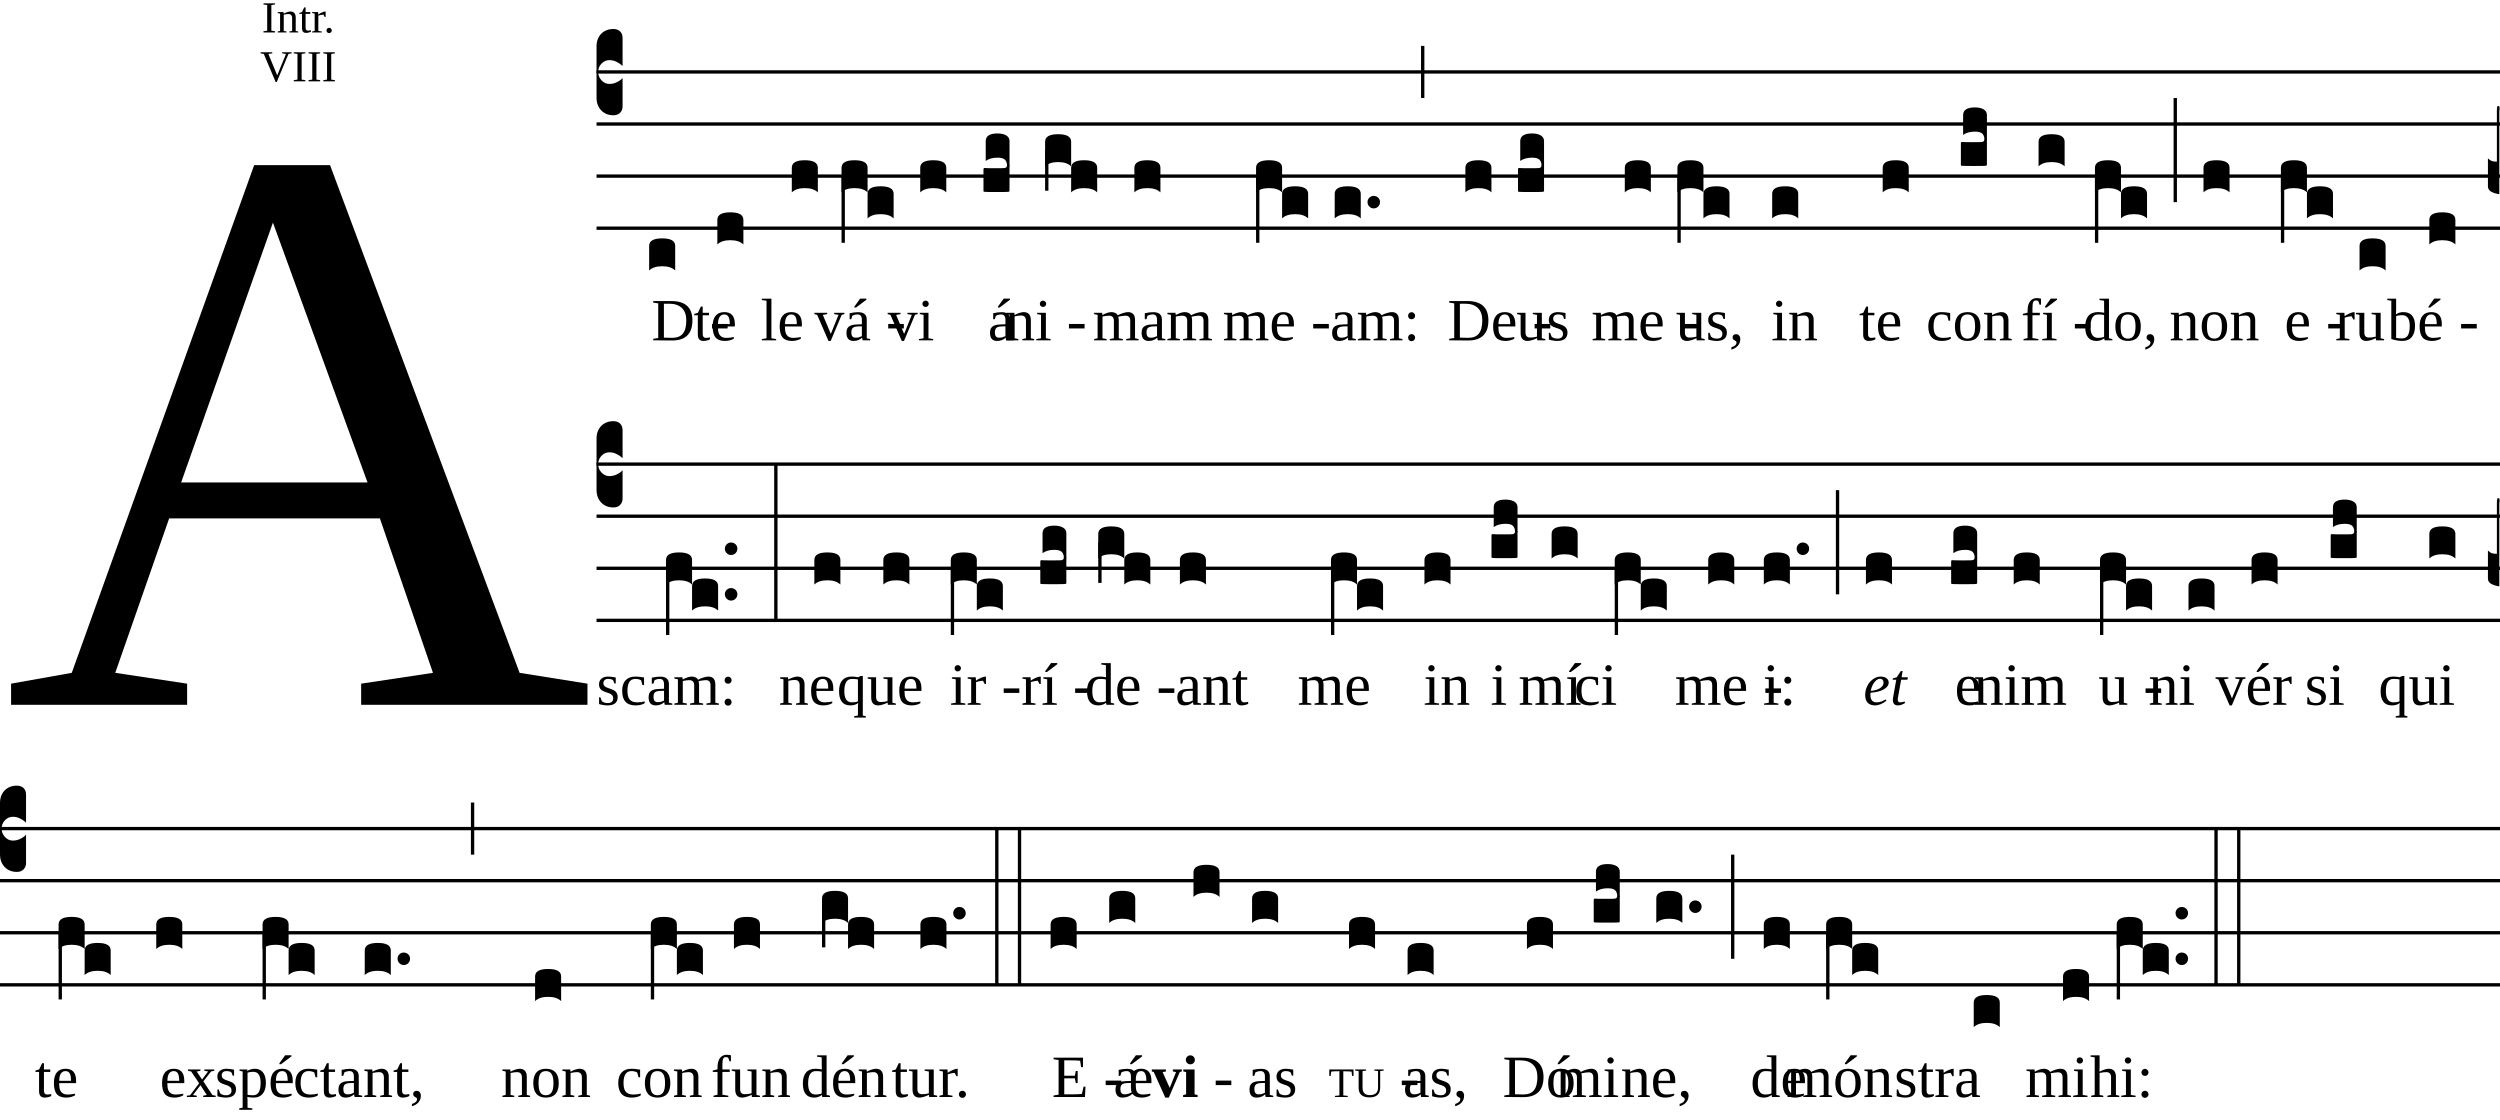
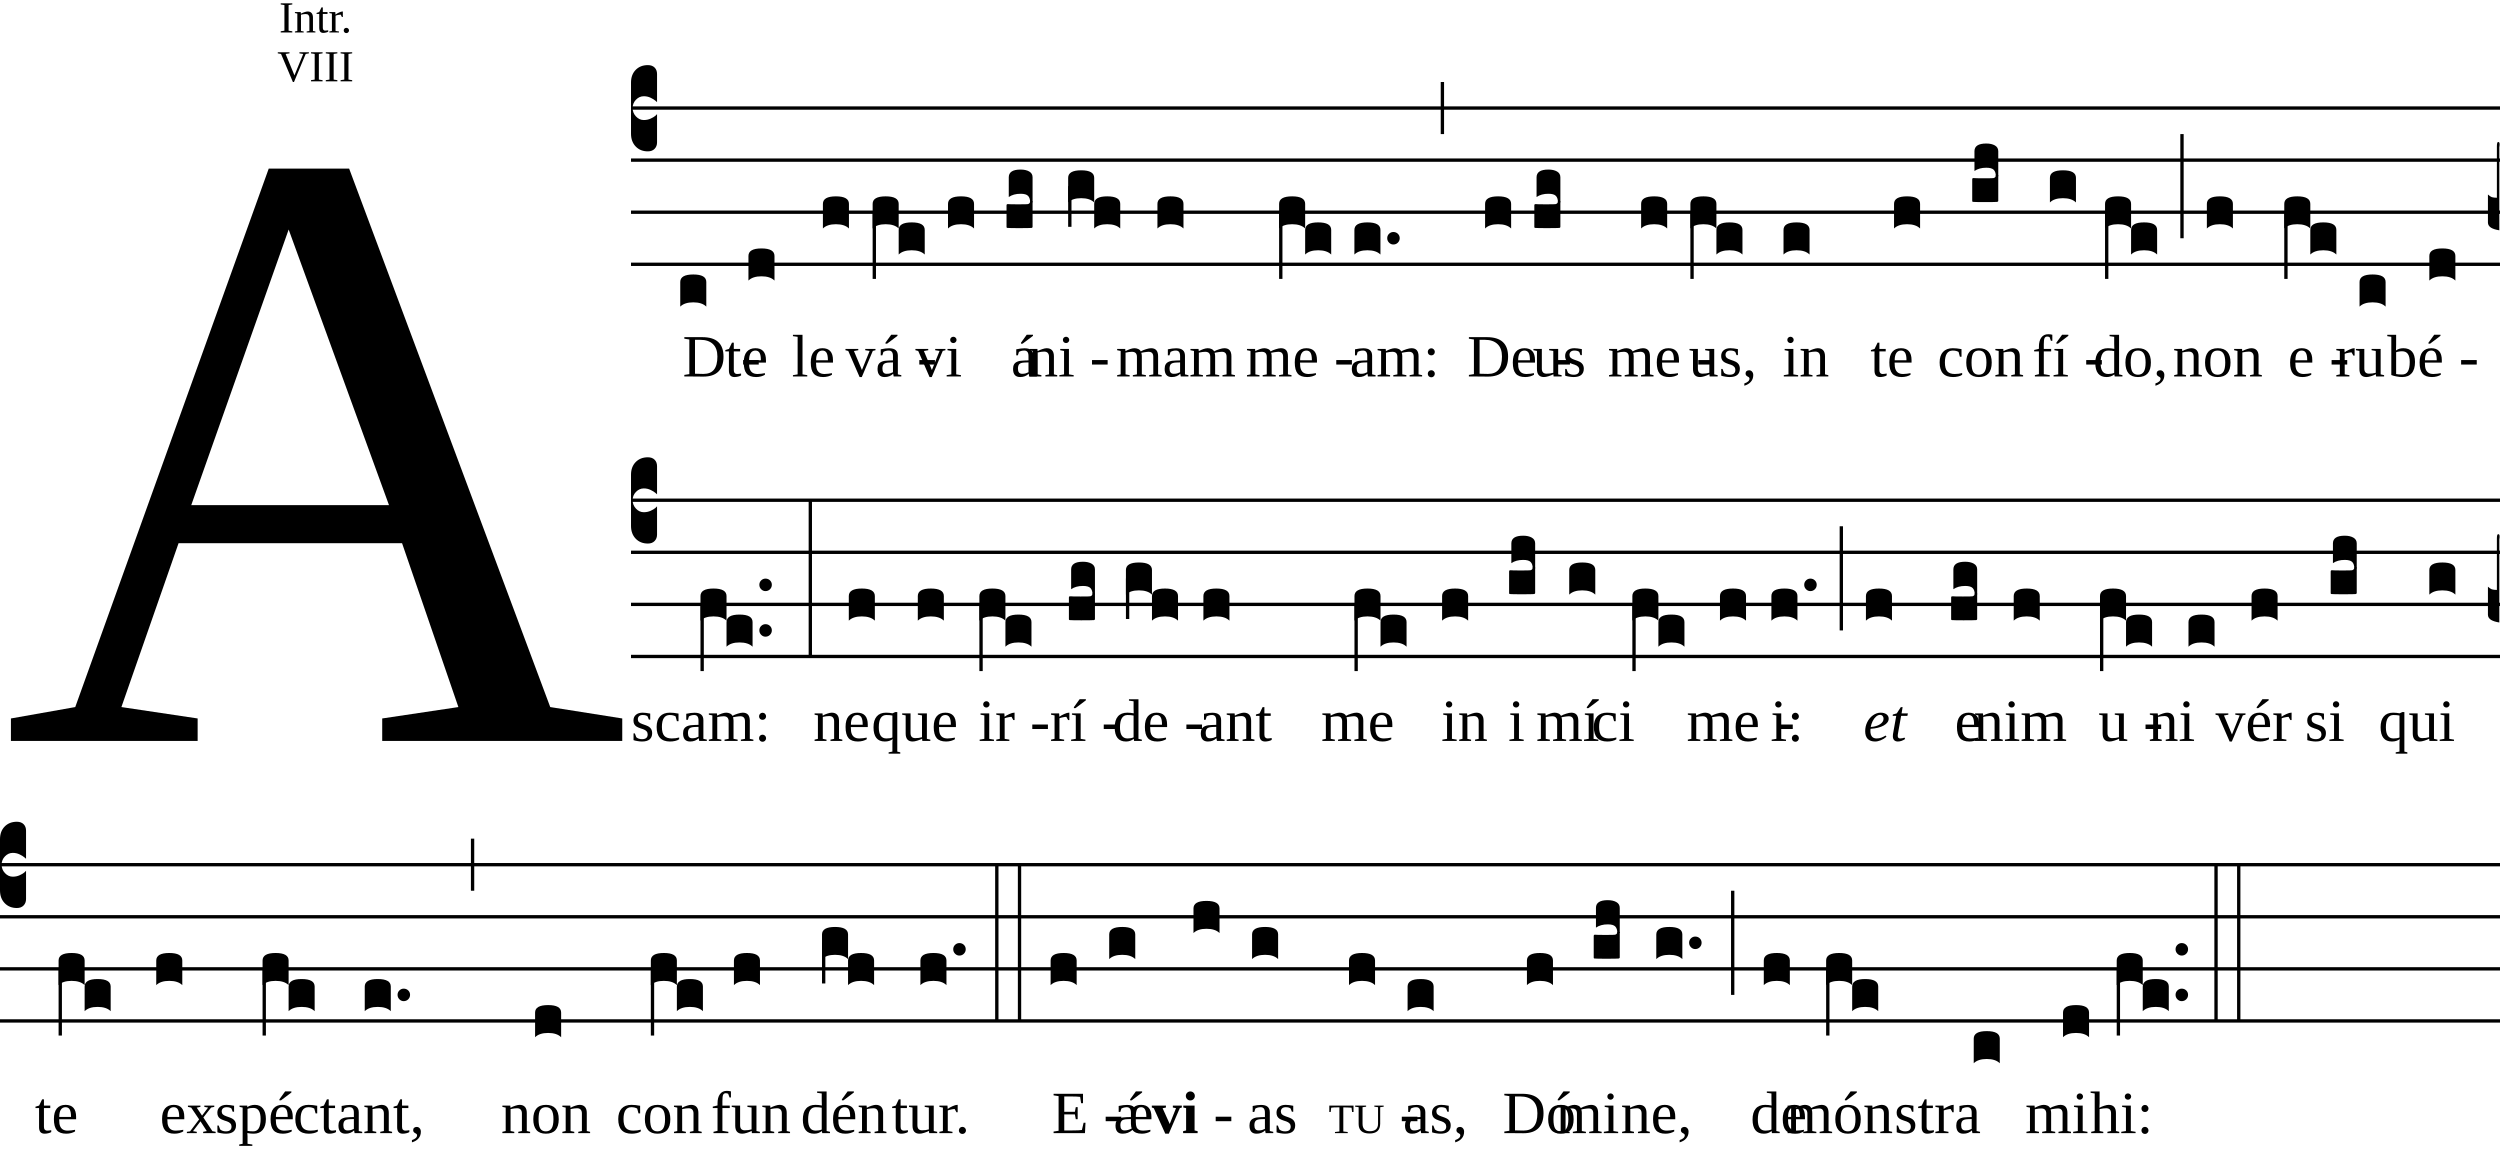
- <svg xmlns="http://www.w3.org/2000/svg" xmlns:xlink="http://www.w3.org/1999/xlink" version="1.1" class="Exsurge ChantScore" width="600" height="268.608" viewBox="0 0 600 268.608">
+ <svg xmlns="http://www.w3.org/2000/svg" xmlns:xlink="http://www.w3.org/1999/xlink" version="1.1" class="Exsurge ChantScore" width="600" height="277.273" viewBox="0 0 600 277.273">
  <g>
    <defs>
      <g id="Mora" class="glyph" transform="scale(0.0625)">
        <path d="M47.478-24c6.957 0 12.793 2.288 17.49 6.883C69.662-12.52 72-6.904 72-.267c0 6.64-2.337 12.352-7.033 17.118C60.27 21.618 54.435 24 47.477 24c-6.26 0-11.748-2.383-16.444-7.15C26.337 12.086 24 6.374 24-.265c0-6.638 2.337-12.255 7.033-16.85C35.73-21.713 41.217-24 47.478-24z">
</path>
      </g>
      <g id="PunctumQuadratum" class="glyph" transform="scale(0.0625)">
        <path d="M0-60.906c33.333 0 50 9.635 50 28.906v94.53C39.062 51.595 22.396 46.126 0 46.126s-39.063 5.47-50 16.406V-32c0-19.27 16.667-28.906 50-28.906z">
</path>
      </g>
      <g id="PodatusLowerShort" class="glyph" transform="scale(0.0625)">
        <path d="M-4.688-30.28c22.396 0 34.636-.262 36.72-.782 5.728-1.563 8.593-5.21 8.593-10.938H50v97.656c0 2.604-1.302 4.167-3.906 4.688-5.21.52-21.355.78-48.438.78-23.958 0-38.54-.26-43.75-.78-2.604 0-3.906-1.302-3.906-3.906v-82.032c0-3.646 1.302-5.468 3.906-5.468h2.344c2.604.52 15.625.78 39.063.78z">
</path>
      </g>
      <g id="PodatusUpperShort" class="glyph" transform="scale(0.0625)">
        <path d="M-46.094-63.78c13.542 0 24.61 2.473 33.203 7.42C-4.298-51.41 0-43.99 0-34.093V62h-9.375c0-10.938-2.604-19.14-7.812-24.61-5.21-5.468-14.844-8.203-28.907-8.202-18.23 0-33.333 4.166-45.312 12.5v-75.782c0-19.79 15.104-29.687 45.312-29.687z">
</path>
      </g>
      <g id="DoClef" class="glyph" transform="scale(0.0625)">
        <path d="M0 98.406V-97.688C0-118 5.99-134.275 17.97-146.516c11.978-12.24 27.603-18.36 46.874-18.36 10.937 0 19.53 3.126 25.78 9.376s9.376 14.583 9.376 25v107.813l-6.25-5.47c-4.167-3.645-10.287-7.42-18.36-11.327-8.072-3.907-16.796-5.86-26.17-5.86-11.46 0-21.486 4.427-30.08 13.282-8.593 8.854-12.89 19.53-12.89 32.03s4.297 23.308 12.89 32.423c8.594 9.115 18.62 13.672 30.08 13.672 9.374 0 18.098-1.822 26.17-5.468 8.073-3.646 14.193-7.292 18.36-10.938l6.25-6.25V132c0 9.896-3.125 18.1-9.375 24.61-6.25 6.51-14.844 9.765-25.78 9.765-19.272 0-34.897-6.25-46.876-18.75C5.99 135.125 0 118.72 0 98.405z">
</path>
      </g>
      <g id="CustosLong" class="glyph" transform="scale(0.0625)">
        <path d="M39.063-269.562c5.73-.52 7.29 6.25 4.687 20.312V69.5c-13.542-2.083-24.22-5.47-32.03-10.156C3.905 54.134 0 47.624 0 39.812V-68c5.73 5.208 10.677 8.594 14.844 10.156 5.73 1.563 12.24 2.344 19.53 2.344v-196.875c0-11.458 1.563-17.187 4.688-17.187z">
</path>
      </g>
+       <g id="CustosShort" class="glyph" transform="scale(0.0625)">
+         <path d="M34.375-188.125c0-8.333 1.563-12.24 4.688-11.72 3.125.522 4.687 7.033 4.687 19.532v250c-13.542-2.083-24.22-5.468-32.03-10.156C3.905 54.324 0 47.813 0 40V-67.813c5.73 5.21 10.677 8.594 14.844 10.157 5.73 1.562 12.24 2.344 19.53 2.343v-132.812z">
+ </path>
+       </g>
      <style>svg.Exsurge .supertitle{fill:#000;font-family:Fake-{};font-size:18.667px;font-kerning:normal}svg.Exsurge .title{fill:#000;font-family:Fake-{};font-size:24px;font-kerning:normal}svg.Exsurge .subtitle{fill:#000;font-family:Fake-{};font-size:16px;font-kerning:normal}svg.Exsurge .textLeftRight{fill:#000;font-family:Fake-{};font-size:14.4px;font-kerning:normal}svg.Exsurge .annotation{fill:#000;font-family:Fake-{};font-size:10.667px;font-kerning:normal}svg.Exsurge .dropCap{fill:#000;font-family:Fake-{};font-size:64px;font-kerning:normal}svg.Exsurge .aboveLinesText{fill:#000;font-family:Fake-{};font-size:16px;font-kerning:normal}svg.Exsurge .choralSign{fill:#000;font-family:Fake-{};font-size:9.375px;font-kerning:normal}svg.Exsurge .lyric{fill:#000;font-family:Fake-{};font-size:14.4px;font-kerning:normal}svg.Exsurge .translation{fill:#000;font-family:Fake-{};font-size:12px;font-kerning:normal}</style>
    </defs>
    <g class="Titles">
</g>
-     <g class="chantLine" transform="translate(0,61.01499)" element-index="0">
+     <g class="chantLine" transform="translate(0,69.68)" element-index="0">
      <g class="staffLines">
-         <line x1="143.17" y1="-43.75" x2="600" y2="-43.75" stroke="#000" stroke-width="0.8" class="staffLine">
- </line>
-         <line x1="143.17" y1="-31.25" x2="600" y2="-31.25" stroke="#000" stroke-width="0.8" class="staffLine">
- </line>
-         <line x1="143.17" y1="-18.75" x2="600" y2="-18.75" stroke="#000" stroke-width="0.8" class="staffLine">
- </line>
-         <line x1="143.17" y1="-6.25" x2="600" y2="-6.25" stroke="#000" stroke-width="0.8" class="staffLine">
- </line>
-       </g>
-       <text source-index="5" x="71.585" y="108.142" class="dropCap" text-anchor="middle" style="font-size: 196.201px;">
+         <line x1="151.442" y1="-43.75" x2="600" y2="-43.75" stroke="#000" stroke-width="0.8" class="staffLine">
+ </line>
+         <line x1="151.442" y1="-31.25" x2="600" y2="-31.25" stroke="#000" stroke-width="0.8" class="staffLine">
+ </line>
+         <line x1="151.442" y1="-18.75" x2="600" y2="-18.75" stroke="#000" stroke-width="0.8" class="staffLine">
+ </line>
+         <line x1="151.442" y1="-6.25" x2="600" y2="-6.25" stroke="#000" stroke-width="0.8" class="staffLine">
+ </line>
+       </g>
+       <text source-index="5" x="75.721" y="108.142" class="dropCap" text-anchor="middle" style="font-size: 208.071px;">
        <tspan source-index="0" style="">A</tspan>
      </text>
-       <text x="71.585" y="-53.228" class="annotation" text-anchor="middle" style="">
+       <text x="75.721" y="-61.893" class="annotation" text-anchor="middle" style="">
        <tspan source-index="0" style="">Intr.</tspan>
      </text>
-       <text x="71.585" y="-41.495" class="annotation" text-anchor="middle" style="">
+       <text x="75.721" y="-50.16" class="annotation" text-anchor="middle" style="">
        <tspan source-index="0" style="">VIII</tspan>
      </text>
-       <g class="ChantNotationElement DoClef" transform="translate(143.1701,0)">
+       <g class="ChantNotationElement DoClef" transform="translate(151.4417,0)">
        <use xlink:href="#DoClef" class="" source-index="1" element-index="-1" x="0" y="-43.75">
</use>
      </g>
-       <g class="ChantNotationElement Punctum" transform="translate(155.7968,0)">
+       <g class="ChantNotationElement Punctum" transform="translate(163.2612,0)">
        <text source-index="6" x="0.555" y="20.67" class="lyric" text-anchor="start" style="">
          <tspan source-index="0" style="">D</tspan>
          <tspan source-index="0" style="">-</tspan>
        </text>
        <use xlink:href="#PunctumQuadratum" class=" note" source-index="8" element-index="0" id="note-1" x="3.125" y="0">
</use>
      </g>
-       <g class="ChantNotationElement Punctum" transform="translate(172.1624,0)">
+       <g class="ChantNotationElement Punctum" transform="translate(179.6268,0)">
        <text source-index="10" x="-5.688" y="20.67" class="lyric" text-anchor="start" style="">
          <tspan source-index="0" style="">te</tspan>
        </text>
        <use xlink:href="#PunctumQuadratum" class=" note" source-index="13" element-index="1" id="note-2" x="3.125" y="-6.25">
</use>
      </g>
-       <g class="ChantNotationElement Punctum" transform="translate(190.0328,0)">
+       <g class="ChantNotationElement Punctum" transform="translate(197.4972,0)">
        <text source-index="16" x="-7.473" y="20.67" class="lyric" text-anchor="start" style="">
          <tspan source-index="0" style="">le</tspan>
        </text>
        <use xlink:href="#PunctumQuadratum" class=" note" source-index="19" element-index="2" id="note-3" x="3.125" y="-18.75">
</use>
      </g>
-       <g class="ChantNotationElement Clivis" transform="translate(201.9704,0)">
+       <g class="ChantNotationElement Clivis" transform="translate(209.4348,0)">
        <text source-index="21" x="-6.523" y="20.67" class="lyric" text-anchor="start" style="">
          <tspan source-index="0" style="">vá</tspan>
          <tspan source-index="0" style="">-</tspan>
        </text>
        <rect x="0" y="-18.75" width="0.8" height="16.007" fill="#000" class="neumeLine">
</rect>
        <use xlink:href="#PunctumQuadratum" class=" note" source-index="24" element-index="3" id="note-4" x="3.125" y="-18.75">
</use>
        <use xlink:href="#PunctumQuadratum" class=" note" source-index="25" element-index="4" id="note-5" x="9.375" y="-12.5">
</use>
      </g>
-       <g class="ChantNotationElement Punctum" transform="translate(220.8573,0)">
+       <g class="ChantNotationElement Punctum" transform="translate(227.5205,0)">
        <text source-index="27" x="-7.819" y="20.67" class="lyric" text-anchor="start" style="">
          <tspan source-index="0" style="">vi</tspan>
        </text>
        <use xlink:href="#PunctumQuadratum" class=" note" source-index="30" element-index="5" id="note-6" x="3.125" y="-18.75">
</use>
      </g>
-       <g class="ChantNotationElement Podatus" transform="translate(236.0346,0)">
+       <g class="ChantNotationElement Podatus" transform="translate(241.5677,0)">
        <text source-index="33" x="1.066" y="20.67" class="lyric" text-anchor="start" style="">
          <tspan source-index="0" style="">á</tspan>
        </text>
        <use xlink:href="#PodatusLowerShort" class=" note" source-index="35" element-index="6" id="note-7" x="3.125" y="-18.75">
</use>
        <use xlink:href="#PodatusUpperShort" class=" note" source-index="36" element-index="7" id="note-8" x="6.25" y="-25">
</use>
      </g>
-       <g class="ChantNotationElement Clivis" transform="translate(250.8234,0)">
+       <g class="ChantNotationElement Clivis" transform="translate(256.3565,0)">
        <text source-index="38" x="-9.605" y="20.67" class="lyric" text-anchor="start" style="">
          <tspan source-index="0" style="">ni</tspan>
          <tspan source-index="0" style="">-</tspan>
        </text>
        <rect x="0" y="-25" width="0.8" height="9.757" fill="#000" class="neumeLine">
</rect>
        <use xlink:href="#PunctumQuadratum" class=" note" source-index="41" element-index="8" id="note-9" x="3.125" y="-25">
</use>
        <use xlink:href="#PunctumQuadratum" class=" note" source-index="42" element-index="9" id="note-10" x="9.375" y="-18.75">
</use>
      </g>
-       <g class="ChantNotationElement Punctum" transform="translate(272.2506,0)">
+       <g class="ChantNotationElement Punctum" transform="translate(277.7837,0)">
        <text source-index="44" x="-9.965" y="20.67" class="lyric" text-anchor="start" style="">
          <tspan source-index="0" style="">mam</tspan>
        </text>
        <use xlink:href="#PunctumQuadratum" class=" note" source-index="48" element-index="10" id="note-11" x="3.125" y="-18.75">
</use>
      </g>
-       <g class="ChantNotationElement Clivis" transform="translate(301.4538,0)">
+       <g class="ChantNotationElement Clivis" transform="translate(306.9869,0)">
        <text source-index="51" x="-8.006" y="20.67" class="lyric" text-anchor="start" style="">
          <tspan source-index="0" style="">me</tspan>
          <tspan source-index="0" style="">-</tspan>
        </text>
        <rect x="0" y="-18.75" width="0.8" height="16.007" fill="#000" class="neumeLine">
</rect>
        <use xlink:href="#PunctumQuadratum" class=" note" source-index="54" element-index="11" id="note-12" x="3.125" y="-18.75">
</use>
        <use xlink:href="#PunctumQuadratum" class=" note" source-index="55" element-index="12" id="note-13" x="9.375" y="-12.5">
</use>
      </g>
-       <g class="ChantNotationElement Punctum" transform="translate(320.3305,0)">
+       <g class="ChantNotationElement Punctum" transform="translate(325.0564,0)">
        <text source-index="57" x="-1.123" y="20.67" class="lyric" text-anchor="start" style="">
          <tspan source-index="0" style="">am:</tspan>
        </text>
        <use xlink:href="#PunctumQuadratum" class=" note" source-index="61" element-index="13" id="note-14" x="3.125" y="-12.5">
</use>
        <use xlink:href="#Mora" class="" x="6.375" y="-12.5">
</use>
      </g>
-       <g class="ChantNotationElement QuarterBar" transform="translate(341.0496,0)">
+       <g class="ChantNotationElement QuarterBar" transform="translate(345.7755,0)">
        <rect x="0" y="-50" width="0.8" height="12.5" fill="#000" class="dividerLine" source-index="66" element-index="14" source="[object Object]">
</rect>
      </g>
-       <g class="ChantNotationElement Punctum" transform="translate(351.6937,0)">
+       <g class="ChantNotationElement Punctum" transform="translate(356.4196,0)">
        <text source-index="69" x="-4.305" y="20.67" class="lyric" text-anchor="start" style="">
          <tspan source-index="0" style="">De</tspan>
          <tspan source-index="0" style="">-</tspan>
        </text>
        <use xlink:href="#PunctumQuadratum" class=" note" source-index="72" element-index="15" id="note-15" x="3.125" y="-18.75">
</use>
      </g>
-       <g class="ChantNotationElement Podatus" transform="translate(364.3203,0)">
+       <g class="ChantNotationElement Podatus" transform="translate(368.2391,0)">
        <text source-index="74" x="-0.403" y="20.67" class="lyric" text-anchor="start" style="">
          <tspan source-index="0" style="">us</tspan>
        </text>
        <use xlink:href="#PodatusLowerShort" class=" note" source-index="77" element-index="16" id="note-16" x="3.125" y="-18.75">
</use>
        <use xlink:href="#PodatusUpperShort" class=" note" source-index="78" element-index="17" id="note-17" x="6.25" y="-25">
</use>
      </g>
-       <g class="ChantNotationElement Punctum" transform="translate(389.9523,0)">
+       <g class="ChantNotationElement Punctum" transform="translate(393.8711,0)">
        <text source-index="81" x="-8.006" y="20.67" class="lyric" text-anchor="start" style="">
          <tspan source-index="0" style="">me</tspan>
          <tspan source-index="0" style="">-</tspan>
        </text>
        <use xlink:href="#PunctumQuadratum" class=" note" source-index="84" element-index="18" id="note-18" x="3.125" y="-18.75">
</use>
      </g>
-       <g class="ChantNotationElement Clivis" transform="translate(402.579,0)">
+       <g class="ChantNotationElement Clivis" transform="translate(405.6906,0)">
        <text source-index="86" x="-0.403" y="20.67" class="lyric" text-anchor="start" style="">
          <tspan source-index="0" style="">us,</tspan>
        </text>
        <rect x="0" y="-18.75" width="0.8" height="16.007" fill="#000" class="neumeLine">
</rect>
        <use xlink:href="#PunctumQuadratum" class=" note" source-index="90" element-index="19" id="note-19" x="3.125" y="-18.75">
</use>
        <use xlink:href="#PunctumQuadratum" class=" note" source-index="91" element-index="20" id="note-20" x="9.375" y="-12.5">
</use>
      </g>
-       <g class="ChantNotationElement Punctum" transform="translate(425.3231,0)">
+       <g class="ChantNotationElement Punctum" transform="translate(428.0449,0)">
        <text source-index="94" x="-0.23" y="20.67" class="lyric" text-anchor="start" style="">
          <tspan source-index="0" style="">in</tspan>
        </text>
        <use xlink:href="#PunctumQuadratum" class=" note" source-index="97" element-index="21" id="note-21" x="3.125" y="-12.5">
</use>
      </g>
-       <g class="ChantNotationElement Punctum" transform="translate(451.8479,0)">
+       <g class="ChantNotationElement Punctum" transform="translate(454.5697,0)">
        <text source-index="100" x="-5.688" y="20.67" class="lyric" text-anchor="start" style="">
          <tspan source-index="0" style="">te</tspan>
        </text>
        <use xlink:href="#PunctumQuadratum" class=" note" source-index="103" element-index="22" id="note-22" x="3.125" y="-18.75">
</use>
      </g>
-       <g class="ChantNotationElement Podatus" transform="translate(470.6111,0)">
+       <g class="ChantNotationElement Podatus" transform="translate(473.3329,0)">
        <text source-index="106" x="-8.366" y="20.67" class="lyric" text-anchor="start" style="">
          <tspan source-index="0" style="">con</tspan>
        </text>
        <use xlink:href="#PodatusLowerShort" class=" note" source-index="110" element-index="23" id="note-23" x="3.125" y="-25">
</use>
        <use xlink:href="#PodatusUpperShort" class=" note" source-index="111" element-index="24" id="note-24" x="6.25" y="-31.25">
</use>
      </g>
-       <g class="ChantNotationElement Punctum" transform="translate(489.2591,0)">
+       <g class="ChantNotationElement Punctum" transform="translate(491.9809,0)">
        <text source-index="113" x="-4.219" y="20.67" class="lyric" text-anchor="start" style="">
          <tspan source-index="0" style="">fí</tspan>
          <tspan source-index="0" style="">-</tspan>
        </text>
        <use xlink:href="#PunctumQuadratum" class=" note" source-index="116" element-index="25" id="note-25" x="3.125" y="-25">
</use>
      </g>
-       <g class="ChantNotationElement Clivis" transform="translate(502.7873,0)">
+       <g class="ChantNotationElement Clivis" transform="translate(505.2088,0)">
        <text source-index="118" x="-2.851" y="20.67" class="lyric" text-anchor="start" style="">
          <tspan source-index="0" style="">do,</tspan>
        </text>
        <rect x="0" y="-18.75" width="0.8" height="16.007" fill="#000" class="neumeLine">
</rect>
        <use xlink:href="#PunctumQuadratum" class=" note" source-index="122" element-index="26" id="note-26" x="3.125" y="-18.75">
</use>
        <use xlink:href="#PunctumQuadratum" class=" note" source-index="123" element-index="27" id="note-27" x="9.375" y="-12.5">
</use>
      </g>
-       <g class="ChantNotationElement HalfBar" transform="translate(521.6639,0)">
+       <g class="ChantNotationElement HalfBar" transform="translate(523.2783,0)">
        <rect x="0" y="-37.5" width="0.8" height="25" fill="#000" class="dividerLine" source-index="127" element-index="28" source="[object Object]">
</rect>
      </g>
-       <g class="ChantNotationElement Punctum" transform="translate(528.8406,0)">
+       <g class="ChantNotationElement Punctum" transform="translate(529.6477,0)">
        <text source-index="130" x="-8.179" y="20.67" class="lyric" text-anchor="start" style="">
          <tspan source-index="0" style="">non</tspan>
        </text>
        <use xlink:href="#PunctumQuadratum" class=" note" source-index="134" element-index="29" id="note-28" x="3.125" y="-18.75">
</use>
      </g>
-       <g class="ChantNotationElement Clivis" transform="translate(547.4166,0)">
+       <g class="ChantNotationElement Clivis" transform="translate(548.2237,0)">
        <text source-index="137" x="0.835" y="20.67" class="lyric" text-anchor="start" style="">
          <tspan source-index="0" style="">e</tspan>
          <tspan source-index="0" style="">-</tspan>
        </text>
        <rect x="0" y="-18.75" width="0.8" height="16.007" fill="#000" class="neumeLine">
</rect>
        <use xlink:href="#PunctumQuadratum" class=" note" source-index="139" element-index="30" id="note-29" x="3.125" y="-18.75">
</use>
        <use xlink:href="#PunctumQuadratum" class=" note" source-index="140" element-index="31" id="note-30" x="9.375" y="-12.5">
</use>
      </g>
      <g class="ChantNotationElement Punctum" transform="translate(566.2932,0)">
        <text source-index="142" x="-5.861" y="20.67" class="lyric" text-anchor="start" style="">
          <tspan source-index="0" style="">ru</tspan>
        </text>
        <use xlink:href="#PunctumQuadratum" class=" note" source-index="145" element-index="32" id="note-31" x="3.125" y="0">
</use>
      </g>
      <g class="ChantNotationElement Punctum" transform="translate(583.0404,0)">
        <text source-index="147" x="-10.094" y="20.67" class="lyric" text-anchor="start" style="">
          <tspan source-index="0" style="">bé</tspan>
          <tspan source-index="0" style="">-</tspan>
        </text>
        <use xlink:href="#PunctumQuadratum" class=" note" source-index="150" element-index="33" id="note-32" x="3.125" y="-6.25">
</use>
      </g>
      <g class="ChantNotationElement Custos" transform="translate(597.1029,0)">
        <use xlink:href="#CustosLong" class="" x="0" y="-18.75">
</use>
      </g>
    </g>
-     <g class="chantLine" transform="translate(0,155.1382)" element-index="1">
+     <g class="chantLine" transform="translate(0,163.8033)" element-index="1">
      <g class="staffLines">
-         <line x1="143.17" y1="-43.75" x2="600" y2="-43.75" stroke="#000" stroke-width="0.8" class="staffLine">
- </line>
-         <line x1="143.17" y1="-31.25" x2="600" y2="-31.25" stroke="#000" stroke-width="0.8" class="staffLine">
- </line>
-         <line x1="143.17" y1="-18.75" x2="600" y2="-18.75" stroke="#000" stroke-width="0.8" class="staffLine">
- </line>
-         <line x1="143.17" y1="-6.25" x2="600" y2="-6.25" stroke="#000" stroke-width="0.8" class="staffLine">
- </line>
-       </g>
-       <g class="ChantNotationElement DoClef" transform="translate(143.1701,0)">
+         <line x1="151.442" y1="-43.75" x2="600" y2="-43.75" stroke="#000" stroke-width="0.8" class="staffLine">
+ </line>
+         <line x1="151.442" y1="-31.25" x2="600" y2="-31.25" stroke="#000" stroke-width="0.8" class="staffLine">
+ </line>
+         <line x1="151.442" y1="-18.75" x2="600" y2="-18.75" stroke="#000" stroke-width="0.8" class="staffLine">
+ </line>
+         <line x1="151.442" y1="-6.25" x2="600" y2="-6.25" stroke="#000" stroke-width="0.8" class="staffLine">
+ </line>
+       </g>
+       <g class="ChantNotationElement DoClef" transform="translate(151.4417,0)">
        <use xlink:href="#DoClef" class="" source-index="1" element-index="-1" x="0" y="-43.75">
</use>
      </g>
-       <g class="ChantNotationElement Clivis" transform="translate(159.8451,0)">
+       <g class="ChantNotationElement Clivis" transform="translate(168.1167,0)">
        <text source-index="152" x="-16.675" y="14.019" class="lyric" text-anchor="start" style="">
          <tspan source-index="0" style="">scam:</tspan>
        </text>
        <rect x="0" y="-18.75" width="0.8" height="16.007" fill="#000" class="neumeLine">
</rect>
        <use xlink:href="#PunctumQuadratum" class=" note" source-index="158" element-index="34" id="note-33" x="3.125" y="-18.75">
</use>
        <use xlink:href="#PunctumQuadratum" class=" note" source-index="159" element-index="35" id="note-34" x="9.375" y="-12.5">
</use>
        <use xlink:href="#Mora" class="" x="12.625" y="-23.438">
</use>
        <use xlink:href="#Mora" class="" x="12.625" y="-12.5">
</use>
      </g>
-       <g class="ChantNotationElement FullBar" transform="translate(185.806,0)">
+       <g class="ChantNotationElement FullBar" transform="translate(194.0776,0)">
        <rect x="0" y="-43.75" width="0.8" height="37.5" fill="#000" class="dividerLine" source-index="165" element-index="36" source="[object Object]">
</rect>
      </g>
-       <g class="ChantNotationElement Punctum" transform="translate(195.4419,0)">
+       <g class="ChantNotationElement Punctum" transform="translate(203.7135,0)">
        <text source-index="168" x="-8.539" y="14.019" class="lyric" text-anchor="start" style="">
          <tspan source-index="0" style="">ne</tspan>
        </text>
        <use xlink:href="#PunctumQuadratum" class=" note" source-index="171" element-index="37" id="note-35" x="3.125" y="-18.75">
</use>
      </g>
-       <g class="ChantNotationElement Punctum" transform="translate(212.0019,0)">
+       <g class="ChantNotationElement Punctum" transform="translate(220.2735,0)">
        <text source-index="173" x="-11.145" y="14.019" class="lyric" text-anchor="start" style="">
          <tspan source-index="0" style="">que</tspan>
        </text>
        <use xlink:href="#PunctumQuadratum" class=" note" source-index="177" element-index="38" id="note-36" x="3.125" y="-18.75">
</use>
      </g>
-       <g class="ChantNotationElement Clivis" transform="translate(228.1881,0)">
+       <g class="ChantNotationElement Clivis" transform="translate(235.052,0)">
        <text source-index="180" x="-0.23" y="14.019" class="lyric" text-anchor="start" style="">
          <tspan source-index="0" style="">ir</tspan>
          <tspan source-index="0" style="">-</tspan>
        </text>
        <rect x="0" y="-18.75" width="0.8" height="16.007" fill="#000" class="neumeLine">
</rect>
        <use xlink:href="#PunctumQuadratum" class=" note" source-index="183" element-index="39" id="note-37" x="3.125" y="-18.75">
</use>
        <use xlink:href="#PunctumQuadratum" class=" note" source-index="184" element-index="40" id="note-38" x="9.375" y="-12.5">
</use>
      </g>
-       <g class="ChantNotationElement Podatus" transform="translate(249.6729,0)">
+       <g class="ChantNotationElement Podatus" transform="translate(256.5368,0)">
        <text source-index="186" x="-4.565" y="14.019" class="lyric" text-anchor="start" style="">
          <tspan source-index="0" style="">rí</tspan>
          <tspan source-index="0" style="">-</tspan>
        </text>
        <use xlink:href="#PodatusLowerShort" class=" note" source-index="189" element-index="41" id="note-39" x="3.125" y="-18.75">
</use>
        <use xlink:href="#PodatusUpperShort" class=" note" source-index="190" element-index="42" id="note-40" x="6.25" y="-25">
</use>
      </g>
-       <g class="ChantNotationElement Clivis" transform="translate(263.5791,0)">
+       <g class="ChantNotationElement Clivis" transform="translate(270.2234,0)">
        <text source-index="192" x="-3.211" y="14.019" class="lyric" text-anchor="start" style="">
          <tspan source-index="0" style="">de</tspan>
          <tspan source-index="0" style="">-</tspan>
        </text>
        <rect x="0" y="-25" width="0.8" height="9.757" fill="#000" class="neumeLine">
</rect>
        <use xlink:href="#PunctumQuadratum" class=" note" source-index="195" element-index="43" id="note-41" x="3.125" y="-25">
</use>
        <use xlink:href="#PunctumQuadratum" class=" note" source-index="196" element-index="44" id="note-42" x="9.375" y="-18.75">
</use>
      </g>
-       <g class="ChantNotationElement Punctum" transform="translate(283.1764,0)">
+       <g class="ChantNotationElement Punctum" transform="translate(288.8151,0)">
        <text source-index="198" x="-1.123" y="14.019" class="lyric" text-anchor="start" style="">
          <tspan source-index="0" style="">ant</tspan>
        </text>
        <use xlink:href="#PunctumQuadratum" class=" note" source-index="202" element-index="45" id="note-43" x="3.125" y="-18.75">
</use>
      </g>
-       <g class="ChantNotationElement Clivis" transform="translate(319.4356,0)">
+       <g class="ChantNotationElement Clivis" transform="translate(325.0743,0)">
        <text source-index="205" x="-8.006" y="14.019" class="lyric" text-anchor="start" style="">
          <tspan source-index="0" style="">me</tspan>
        </text>
        <rect x="0" y="-18.75" width="0.8" height="16.007" fill="#000" class="neumeLine">
</rect>
        <use xlink:href="#PunctumQuadratum" class=" note" source-index="208" element-index="46" id="note-44" x="3.125" y="-18.75">
</use>
        <use xlink:href="#PunctumQuadratum" class=" note" source-index="209" element-index="47" id="note-45" x="9.375" y="-12.5">
</use>
      </g>
-       <g class="ChantNotationElement Punctum" transform="translate(341.8717,0)">
+       <g class="ChantNotationElement Punctum" transform="translate(346.1028,0)">
        <text source-index="212" x="-0.23" y="14.019" class="lyric" text-anchor="start" style="">
          <tspan source-index="0" style="">in</tspan>
        </text>
        <use xlink:href="#PunctumQuadratum" class=" note" source-index="215" element-index="48" id="note-46" x="3.125" y="-18.75">
</use>
      </g>
-       <g class="ChantNotationElement Podatus" transform="translate(357.9565,0)">
+       <g class="ChantNotationElement Podatus" transform="translate(362.1876,0)">
        <text source-index="217" x="-0.23" y="14.019" class="lyric" text-anchor="start" style="">
          <tspan source-index="0" style="">i</tspan>
        </text>
        <use xlink:href="#PodatusLowerShort" class=" note" source-index="219" element-index="49" id="note-47" x="3.125" y="-25">
</use>
        <use xlink:href="#PodatusUpperShort" class=" note" source-index="220" element-index="50" id="note-48" x="6.25" y="-31.25">
</use>
      </g>
-       <g class="ChantNotationElement Punctum" transform="translate(372.3853,0)">
+       <g class="ChantNotationElement Punctum" transform="translate(376.6164,0)">
        <text source-index="222" x="-7.949" y="14.019" class="lyric" text-anchor="start" style="">
          <tspan source-index="0" style="">mí</tspan>
        </text>
        <use xlink:href="#PunctumQuadratum" class=" note" source-index="225" element-index="51" id="note-49" x="3.125" y="-25">
</use>
      </g>
-       <g class="ChantNotationElement Clivis" transform="translate(387.5341,0)">
+       <g class="ChantNotationElement Clivis" transform="translate(391.7652,0)">
        <text source-index="227" x="-9.792" y="14.019" class="lyric" text-anchor="start" style="">
          <tspan source-index="0" style="">ci</tspan>
        </text>
        <rect x="0" y="-18.75" width="0.8" height="16.007" fill="#000" class="neumeLine">
</rect>
        <use xlink:href="#PunctumQuadratum" class=" note" source-index="230" element-index="52" id="note-50" x="3.125" y="-18.75">
</use>
        <use xlink:href="#PunctumQuadratum" class=" note" source-index="231" element-index="53" id="note-51" x="9.375" y="-12.5">
</use>
      </g>
-       <g class="ChantNotationElement Punctum" transform="translate(409.9703,0)">
+       <g class="ChantNotationElement Punctum" transform="translate(412.7937,0)">
        <text source-index="234" x="-8.006" y="14.019" class="lyric" text-anchor="start" style="">
          <tspan source-index="0" style="">me</tspan>
          <tspan source-index="0" style="">-</tspan>
        </text>
        <use xlink:href="#PunctumQuadratum" class=" note" source-index="237" element-index="54" id="note-52" x="3.125" y="-18.75">
</use>
      </g>
-       <g class="ChantNotationElement Punctum" transform="translate(423.3176,0)">
+       <g class="ChantNotationElement Punctum" transform="translate(425.1355,0)">
        <text source-index="239" x="-0.23" y="14.019" class="lyric" text-anchor="start" style="">
          <tspan source-index="0" style="">i:</tspan>
        </text>
        <use xlink:href="#PunctumQuadratum" class=" note" source-index="242" element-index="55" id="note-53" x="3.125" y="-18.75">
</use>
        <use xlink:href="#Mora" class="" x="6.375" y="-23.438">
</use>
      </g>
-       <g class="ChantNotationElement HalfBar" transform="translate(440.6085,0)">
+       <g class="ChantNotationElement HalfBar" transform="translate(441.5175,0)">
        <rect x="0" y="-37.5" width="0.8" height="25" fill="#000" class="dividerLine" source-index="247" element-index="56" source="[object Object]">
</rect>
      </g>
      <g class="ChantNotationElement Punctum" transform="translate(447.8244,0)">
        <text source-index="250" x="-0.619" y="14.019" class="lyric" text-anchor="start" style="">
          <tspan source-index="3" style="font-style: italic;">et</tspan>
        </text>
        <use xlink:href="#PunctumQuadratum" class=" note" source-index="260" element-index="57" id="note-54" x="3.125" y="-18.75">
</use>
      </g>
      <g class="ChantNotationElement Podatus" transform="translate(468.2724,0)">
        <text source-index="263" x="0.835" y="14.019" class="lyric" text-anchor="start" style="">
          <tspan source-index="0" style="">e</tspan>
        </text>
        <use xlink:href="#PodatusLowerShort" class=" note" source-index="265" element-index="58" id="note-55" x="3.125" y="-18.75">
</use>
        <use xlink:href="#PodatusUpperShort" class=" note" source-index="266" element-index="59" id="note-56" x="6.25" y="-25">
</use>
      </g>
      <g class="ChantNotationElement Punctum" transform="translate(483.2916,0)">
        <text source-index="268" x="-9.605" y="14.019" class="lyric" text-anchor="start" style="">
          <tspan source-index="0" style="">nim</tspan>
        </text>
        <use xlink:href="#PunctumQuadratum" class=" note" source-index="272" element-index="60" id="note-57" x="3.125" y="-18.75">
</use>
      </g>
      <g class="ChantNotationElement Clivis" transform="translate(503.9988,0)">
        <text source-index="275" x="-0.403" y="14.019" class="lyric" text-anchor="start" style="">
          <tspan source-index="0" style="">u</tspan>
          <tspan source-index="0" style="">-</tspan>
        </text>
        <rect x="0" y="-18.75" width="0.8" height="16.007" fill="#000" class="neumeLine">
</rect>
        <use xlink:href="#PunctumQuadratum" class=" note" source-index="277" element-index="61" id="note-58" x="3.125" y="-18.75">
</use>
        <use xlink:href="#PunctumQuadratum" class=" note" source-index="278" element-index="62" id="note-59" x="9.375" y="-12.5">
</use>
      </g>
      <g class="ChantNotationElement Punctum" transform="translate(525.2388,0)">
        <text source-index="280" x="-9.605" y="14.019" class="lyric" text-anchor="start" style="">
          <tspan source-index="0" style="">ni</tspan>
        </text>
        <use xlink:href="#PunctumQuadratum" class=" note" source-index="283" element-index="63" id="note-60" x="3.125" y="-12.5">
</use>
      </g>
      <g class="ChantNotationElement Punctum" transform="translate(540.3732,0)">
        <text source-index="285" x="-8.654" y="14.019" class="lyric" text-anchor="start" style="">
          <tspan source-index="0" style="">vér</tspan>
        </text>
        <use xlink:href="#PunctumQuadratum" class=" note" source-index="289" element-index="64" id="note-61" x="3.125" y="-18.75">
</use>
      </g>
      <g class="ChantNotationElement Podatus" transform="translate(559.3668,0)">
        <text source-index="291" x="-6.221" y="14.019" class="lyric" text-anchor="start" style="">
          <tspan source-index="0" style="">si</tspan>
        </text>
        <use xlink:href="#PodatusLowerShort" class=" note" source-index="294" element-index="65" id="note-62" x="3.125" y="-25">
</use>
        <use xlink:href="#PodatusUpperShort" class=" note" source-index="295" element-index="66" id="note-63" x="6.25" y="-31.25">
</use>
      </g>
      <g class="ChantNotationElement Punctum" transform="translate(583.0404,0)">
        <text source-index="298" x="-12.211" y="14.019" class="lyric" text-anchor="start" style="">
          <tspan source-index="0" style="">qui</tspan>
        </text>
        <use xlink:href="#PunctumQuadratum" class=" note" source-index="302" element-index="67" id="note-64" x="3.125" y="-25">
</use>
      </g>
      <g class="ChantNotationElement Custos" transform="translate(597.1029,0)">
        <use xlink:href="#CustosLong" class="" x="0" y="-18.75">
</use>
      </g>
    </g>
-     <g class="chantLine" transform="translate(0,242.61)" element-index="2">
+     <g class="chantLine" transform="translate(0,251.275)" element-index="2">
      <g class="staffLines">
        <line x1="0" y1="-43.75" x2="600" y2="-43.75" stroke="#000" stroke-width="0.8" class="staffLine">
</line>
        <line x1="0" y1="-31.25" x2="600" y2="-31.25" stroke="#000" stroke-width="0.8" class="staffLine">
</line>
        <line x1="0" y1="-18.75" x2="600" y2="-18.75" stroke="#000" stroke-width="0.8" class="staffLine">
</line>
        <line x1="0" y1="-6.25" x2="600" y2="-6.25" stroke="#000" stroke-width="0.8" class="staffLine">
</line>
      </g>
      <g class="ChantNotationElement DoClef" transform="translate(0,0)">
        <use xlink:href="#DoClef" class="" source-index="1" element-index="-1" x="0" y="-43.75">
</use>
      </g>
      <g class="ChantNotationElement Clivis" transform="translate(14.0625,0)">
        <text source-index="305" x="-5.688" y="20.67" class="lyric" text-anchor="start" style="">
          <tspan source-index="0" style="">te</tspan>
        </text>
        <rect x="0" y="-18.75" width="0.8" height="16.007" fill="#000" class="neumeLine">
</rect>
        <use xlink:href="#PunctumQuadratum" class=" note" source-index="308" element-index="68" id="note-65" x="3.125" y="-18.75">
</use>
        <use xlink:href="#PunctumQuadratum" class=" note" source-index="309" element-index="69" id="note-66" x="9.375" y="-12.5">
</use>
      </g>
      <g class="ChantNotationElement Punctum" transform="translate(37.5,0)">
        <text source-index="312" x="0.835" y="20.67" class="lyric" text-anchor="start" style="">
          <tspan source-index="0" style="">ex</tspan>
        </text>
        <use xlink:href="#PunctumQuadratum" class=" note" source-index="315" element-index="70" id="note-67" x="3.125" y="-18.75">
</use>
      </g>
      <g class="ChantNotationElement Clivis" transform="translate(63.0168,0)">
        <text source-index="317" x="-11.448" y="20.67" class="lyric" text-anchor="start" style="">
          <tspan source-index="0" style="">spé</tspan>
        </text>
        <rect x="0" y="-18.75" width="0.8" height="16.007" fill="#000" class="neumeLine">
</rect>
        <use xlink:href="#PunctumQuadratum" class=" note" source-index="321" element-index="71" id="note-68" x="3.125" y="-18.75">
</use>
        <use xlink:href="#PunctumQuadratum" class=" note" source-index="322" element-index="72" id="note-69" x="9.375" y="-12.5">
</use>
      </g>
      <g class="ChantNotationElement Punctum" transform="translate(87.54,0)">
        <text source-index="324" x="-17.208" y="20.67" class="lyric" text-anchor="start" style="">
          <tspan source-index="0" style="">ctant,</tspan>
        </text>
        <use xlink:href="#PunctumQuadratum" class=" note" source-index="331" element-index="73" id="note-70" x="3.125" y="-12.5">
</use>
        <use xlink:href="#Mora" class="" x="6.375" y="-12.5">
</use>
      </g>
      <g class="ChantNotationElement QuarterBar" transform="translate(113.0183,0)">
        <rect x="0" y="-50" width="0.8" height="12.5" fill="#000" class="dividerLine" source-index="336" element-index="74" source="[object Object]">
</rect>
      </g>
      <g class="ChantNotationElement Punctum" transform="translate(128.4216,0)">
        <text source-index="339" x="-8.179" y="20.67" class="lyric" text-anchor="start" style="">
          <tspan source-index="0" style="">non</tspan>
        </text>
        <use xlink:href="#PunctumQuadratum" class=" note" source-index="343" element-index="75" id="note-71" x="3.125" y="-6.25">
</use>
      </g>
      <g class="ChantNotationElement Clivis" transform="translate(156.1992,0)">
        <text source-index="346" x="-8.366" y="20.67" class="lyric" text-anchor="start" style="">
          <tspan source-index="0" style="">con</tspan>
        </text>
        <rect x="0" y="-18.75" width="0.8" height="16.007" fill="#000" class="neumeLine">
</rect>
        <use xlink:href="#PunctumQuadratum" class=" note" source-index="350" element-index="76" id="note-72" x="3.125" y="-18.75">
</use>
        <use xlink:href="#PunctumQuadratum" class=" note" source-index="351" element-index="77" id="note-73" x="9.375" y="-12.5">
</use>
      </g>
      <g class="ChantNotationElement Punctum" transform="translate(176.1432,0)">
        <text source-index="353" x="-5.515" y="20.67" class="lyric" text-anchor="start" style="">
          <tspan source-index="0" style="">fun</tspan>
        </text>
        <use xlink:href="#PunctumQuadratum" class=" note" source-index="357" element-index="78" id="note-74" x="3.125" y="-18.75">
</use>
      </g>
      <g class="ChantNotationElement Clivis" transform="translate(197.2824,0)">
        <text source-index="359" x="-5.112" y="20.67" class="lyric" text-anchor="start" style="">
          <tspan source-index="0" style="">dén</tspan>
        </text>
        <rect x="0" y="-25" width="0.8" height="9.757" fill="#000" class="neumeLine">
</rect>
        <use xlink:href="#PunctumQuadratum" class=" note" source-index="363" element-index="79" id="note-75" x="3.125" y="-25">
</use>
        <use xlink:href="#PunctumQuadratum" class=" note" source-index="364" element-index="80" id="note-76" x="9.375" y="-18.75">
</use>
      </g>
      <g class="ChantNotationElement Punctum" transform="translate(220.8984,0)">
        <text source-index="366" x="-6.926" y="20.67" class="lyric" text-anchor="start" style="">
          <tspan source-index="0" style="">tur.</tspan>
        </text>
        <use xlink:href="#PunctumQuadratum" class=" note" source-index="371" element-index="81" id="note-77" x="3.125" y="-18.75">
</use>
        <use xlink:href="#Mora" class="" x="6.375" y="-23.438">
</use>
      </g>
      <g class="ChantNotationElement DoubleBar" transform="translate(238.8359,0)">
        <rect x="0" y="-43.75" width="0.8" height="37.5" fill="#000" class="dividerLine" source-index="376" element-index="82" source="[object Object]">
</rect>
        <rect x="5.45" y="-43.75" width="0.8" height="37.5" fill="#000" class="dividerLine" source-index="376" element-index="82" source="[object Object]">
</rect>
      </g>
      <g class="ChantNotationElement Punctum" transform="translate(252.1484,0)">
        <text source-index="380" x="0.288" y="20.67" class="lyric" text-anchor="start" style="">
          <tspan source-index="0" style="">E</tspan>
          <tspan source-index="0" style="">-</tspan>
        </text>
        <use xlink:href="#PunctumQuadratum" class=" note" source-index="382" element-index="83" id="note-78" x="3.125" y="-18.75">
</use>
      </g>
      <g class="ChantNotationElement Punctum" transform="translate(266.2109,0)">
        <text source-index="384" x="1.008" y="20.67" class="lyric" text-anchor="start" style="">
          <tspan source-index="0" style="">ǽ</tspan>
        </text>
        <use xlink:href="#PunctumQuadratum" class=" note" source-index="397" element-index="84" id="note-79" x="3.125" y="-25">
</use>
      </g>
      <g class="ChantNotationElement Punctum" transform="translate(286.4357,0)">
        <text source-index="400" x="-10.001" y="20.67" class="lyric" text-anchor="start" style="">
          <tspan source-index="3" style="font-weight: bold;">vi</tspan>
          <tspan source-index="0" style="">-</tspan>
        </text>
        <use xlink:href="#PunctumQuadratum" class=" note" source-index="410" element-index="85" id="note-80" x="3.125" y="-31.25">
</use>
      </g>
      <g class="ChantNotationElement Punctum" transform="translate(300.4982,0)">
        <text source-index="412" x="-1.123" y="20.67" class="lyric" text-anchor="start" style="">
          <tspan source-index="0" style="">as</tspan>
        </text>
        <use xlink:href="#PunctumQuadratum" class=" note" source-index="415" element-index="86" id="note-81" x="3.125" y="-25">
</use>
      </g>
      <g class="ChantNotationElement Punctum" transform="translate(323.76,0)">
        <text source-index="418" x="-4.916" y="20.67" class="lyric" text-anchor="start" style="">
          <tspan source-index="4" style="font-variant: small-caps;">tu</tspan>
          <tspan source-index="0" style="">-</tspan>
        </text>
        <use xlink:href="#PunctumQuadratum" class=" note" source-index="430" element-index="87" id="note-82" x="3.125" y="-18.75">
</use>
      </g>
      <g class="ChantNotationElement Punctum" transform="translate(337.8225,0)">
        <text source-index="432" x="-1.123" y="20.67" class="lyric" text-anchor="start" style="">
          <tspan source-index="0" style="">as,</tspan>
        </text>
        <use xlink:href="#PunctumQuadratum" class=" note" source-index="436" element-index="88" id="note-83" x="3.125" y="-12.5">
</use>
      </g>
      <g class="ChantNotationElement Punctum" transform="translate(366.4641,0)">
        <text source-index="439" x="-5.846" y="20.67" class="lyric" text-anchor="start" style="">
          <tspan source-index="0" style="">Dó</tspan>
        </text>
        <use xlink:href="#PunctumQuadratum" class=" note" source-index="442" element-index="89" id="note-84" x="3.125" y="-18.75">
</use>
      </g>
      <g class="ChantNotationElement Podatus" transform="translate(382.4913,0)">
        <text source-index="444" x="-9.072" y="20.67" class="lyric" text-anchor="start" style="">
          <tspan source-index="0" style="">mi</tspan>
        </text>
        <use xlink:href="#PodatusLowerShort" class=" note" source-index="447" element-index="90" id="note-85" x="3.125" y="-25">
</use>
        <use xlink:href="#PodatusUpperShort" class=" note" source-index="448" element-index="91" id="note-86" x="6.25" y="-31.25">
</use>
      </g>
      <g class="ChantNotationElement Punctum" transform="translate(397.5105,0)">
        <text source-index="450" x="-8.539" y="20.67" class="lyric" text-anchor="start" style="">
          <tspan source-index="0" style="">ne,</tspan>
        </text>
        <use xlink:href="#PunctumQuadratum" class=" note" source-index="454" element-index="92" id="note-87" x="3.125" y="-25">
</use>
        <use xlink:href="#Mora" class="" x="6.375" y="-25">
</use>
      </g>
      <g class="ChantNotationElement HalfBar" transform="translate(415.448,0)">
        <rect x="0" y="-37.5" width="0.8" height="25" fill="#000" class="dividerLine" source-index="459" element-index="93" source="[object Object]">
</rect>
      </g>
      <g class="ChantNotationElement Punctum" transform="translate(423.3105,0)">
        <text source-index="462" x="-3.211" y="20.67" class="lyric" text-anchor="start" style="">
          <tspan source-index="0" style="">de</tspan>
        </text>
        <use xlink:href="#PunctumQuadratum" class=" note" source-index="465" element-index="94" id="note-88" x="3.125" y="-18.75">
</use>
      </g>
      <g class="ChantNotationElement Clivis" transform="translate(438.2721,0)">
        <text source-index="467" x="-9.547" y="20.67" class="lyric" text-anchor="start" style="">
          <tspan source-index="0" style="">món</tspan>
        </text>
        <rect x="0" y="-18.75" width="0.8" height="16.007" fill="#000" class="neumeLine">
</rect>
        <use xlink:href="#PunctumQuadratum" class=" note" source-index="471" element-index="95" id="note-89" x="3.125" y="-18.75">
</use>
        <use xlink:href="#PunctumQuadratum" class=" note" source-index="472" element-index="96" id="note-90" x="9.375" y="-12.5">
</use>
      </g>
      <g class="ChantNotationElement Punctum" transform="translate(473.6961,0)">
        <text source-index="474" x="-19.094" y="20.67" class="lyric" text-anchor="start" style="">
          <tspan source-index="0" style="">stra</tspan>
        </text>
        <use xlink:href="#PunctumQuadratum" class=" note" source-index="479" element-index="97" id="note-91" x="3.125" y="0">
</use>
      </g>
      <g class="ChantNotationElement Punctum" transform="translate(495.1233,0)">
        <text source-index="482" x="-9.072" y="20.67" class="lyric" text-anchor="start" style="">
          <tspan source-index="0" style="">mi</tspan>
        </text>
        <use xlink:href="#PunctumQuadratum" class=" note" source-index="485" element-index="98" id="note-92" x="3.125" y="-6.25">
</use>
      </g>
      <g class="ChantNotationElement Clivis" transform="translate(508.0113,0)">
        <text source-index="487" x="-6.408" y="20.67" class="lyric" text-anchor="start" style="">
          <tspan source-index="0" style="">hi:</tspan>
        </text>
        <rect x="0" y="-18.75" width="0.8" height="16.007" fill="#000" class="neumeLine">
</rect>
        <use xlink:href="#PunctumQuadratum" class=" note" source-index="491" element-index="99" id="note-93" x="3.125" y="-18.75">
</use>
        <use xlink:href="#PunctumQuadratum" class=" note" source-index="492" element-index="100" id="note-94" x="9.375" y="-12.5">
</use>
        <use xlink:href="#Mora" class="" x="12.625" y="-23.438">
</use>
        <use xlink:href="#Mora" class="" x="12.625" y="-12.5">
</use>
      </g>
      <g class="ChantNotationElement DoubleBar" transform="translate(531.4488,0)">
        <rect x="0" y="-43.75" width="0.8" height="37.5" fill="#000" class="dividerLine" source-index="498" element-index="101" source="[object Object]">
</rect>
        <rect x="5.45" y="-43.75" width="0.8" height="37.5" fill="#000" class="dividerLine" source-index="498" element-index="101" source="[object Object]">
</rect>
      </g>
    </g>
  </g>
</svg>
